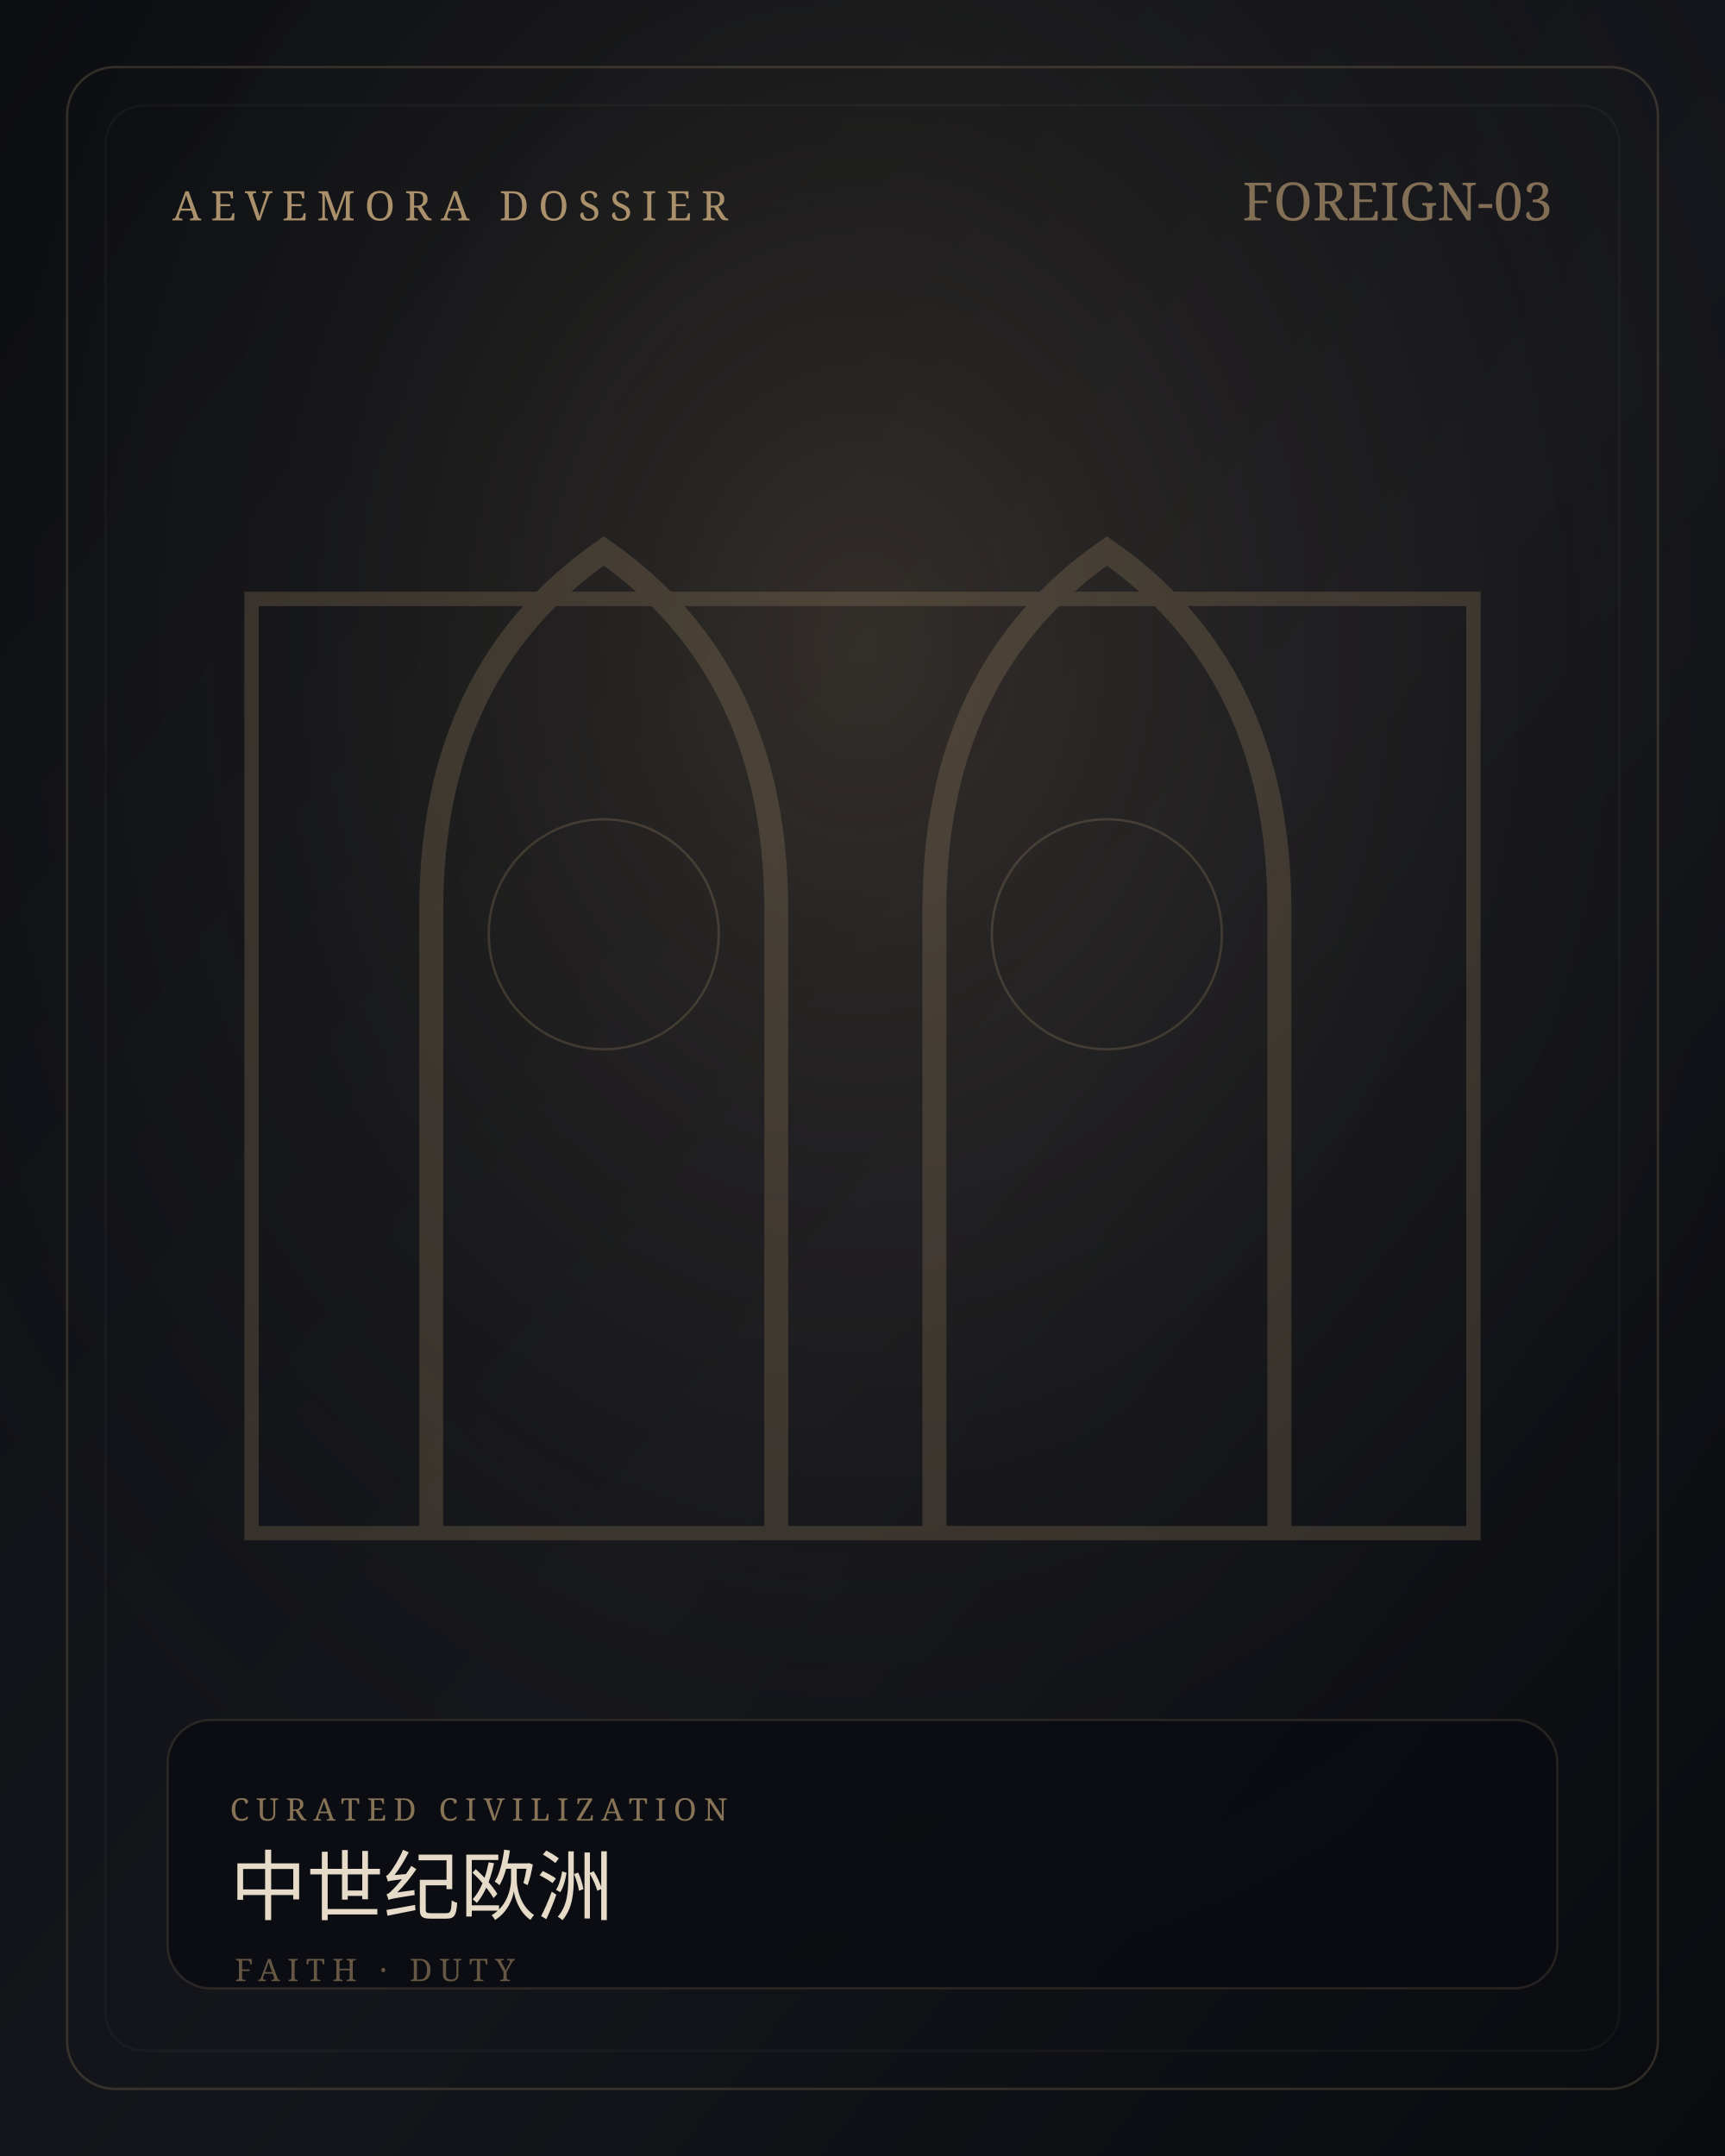
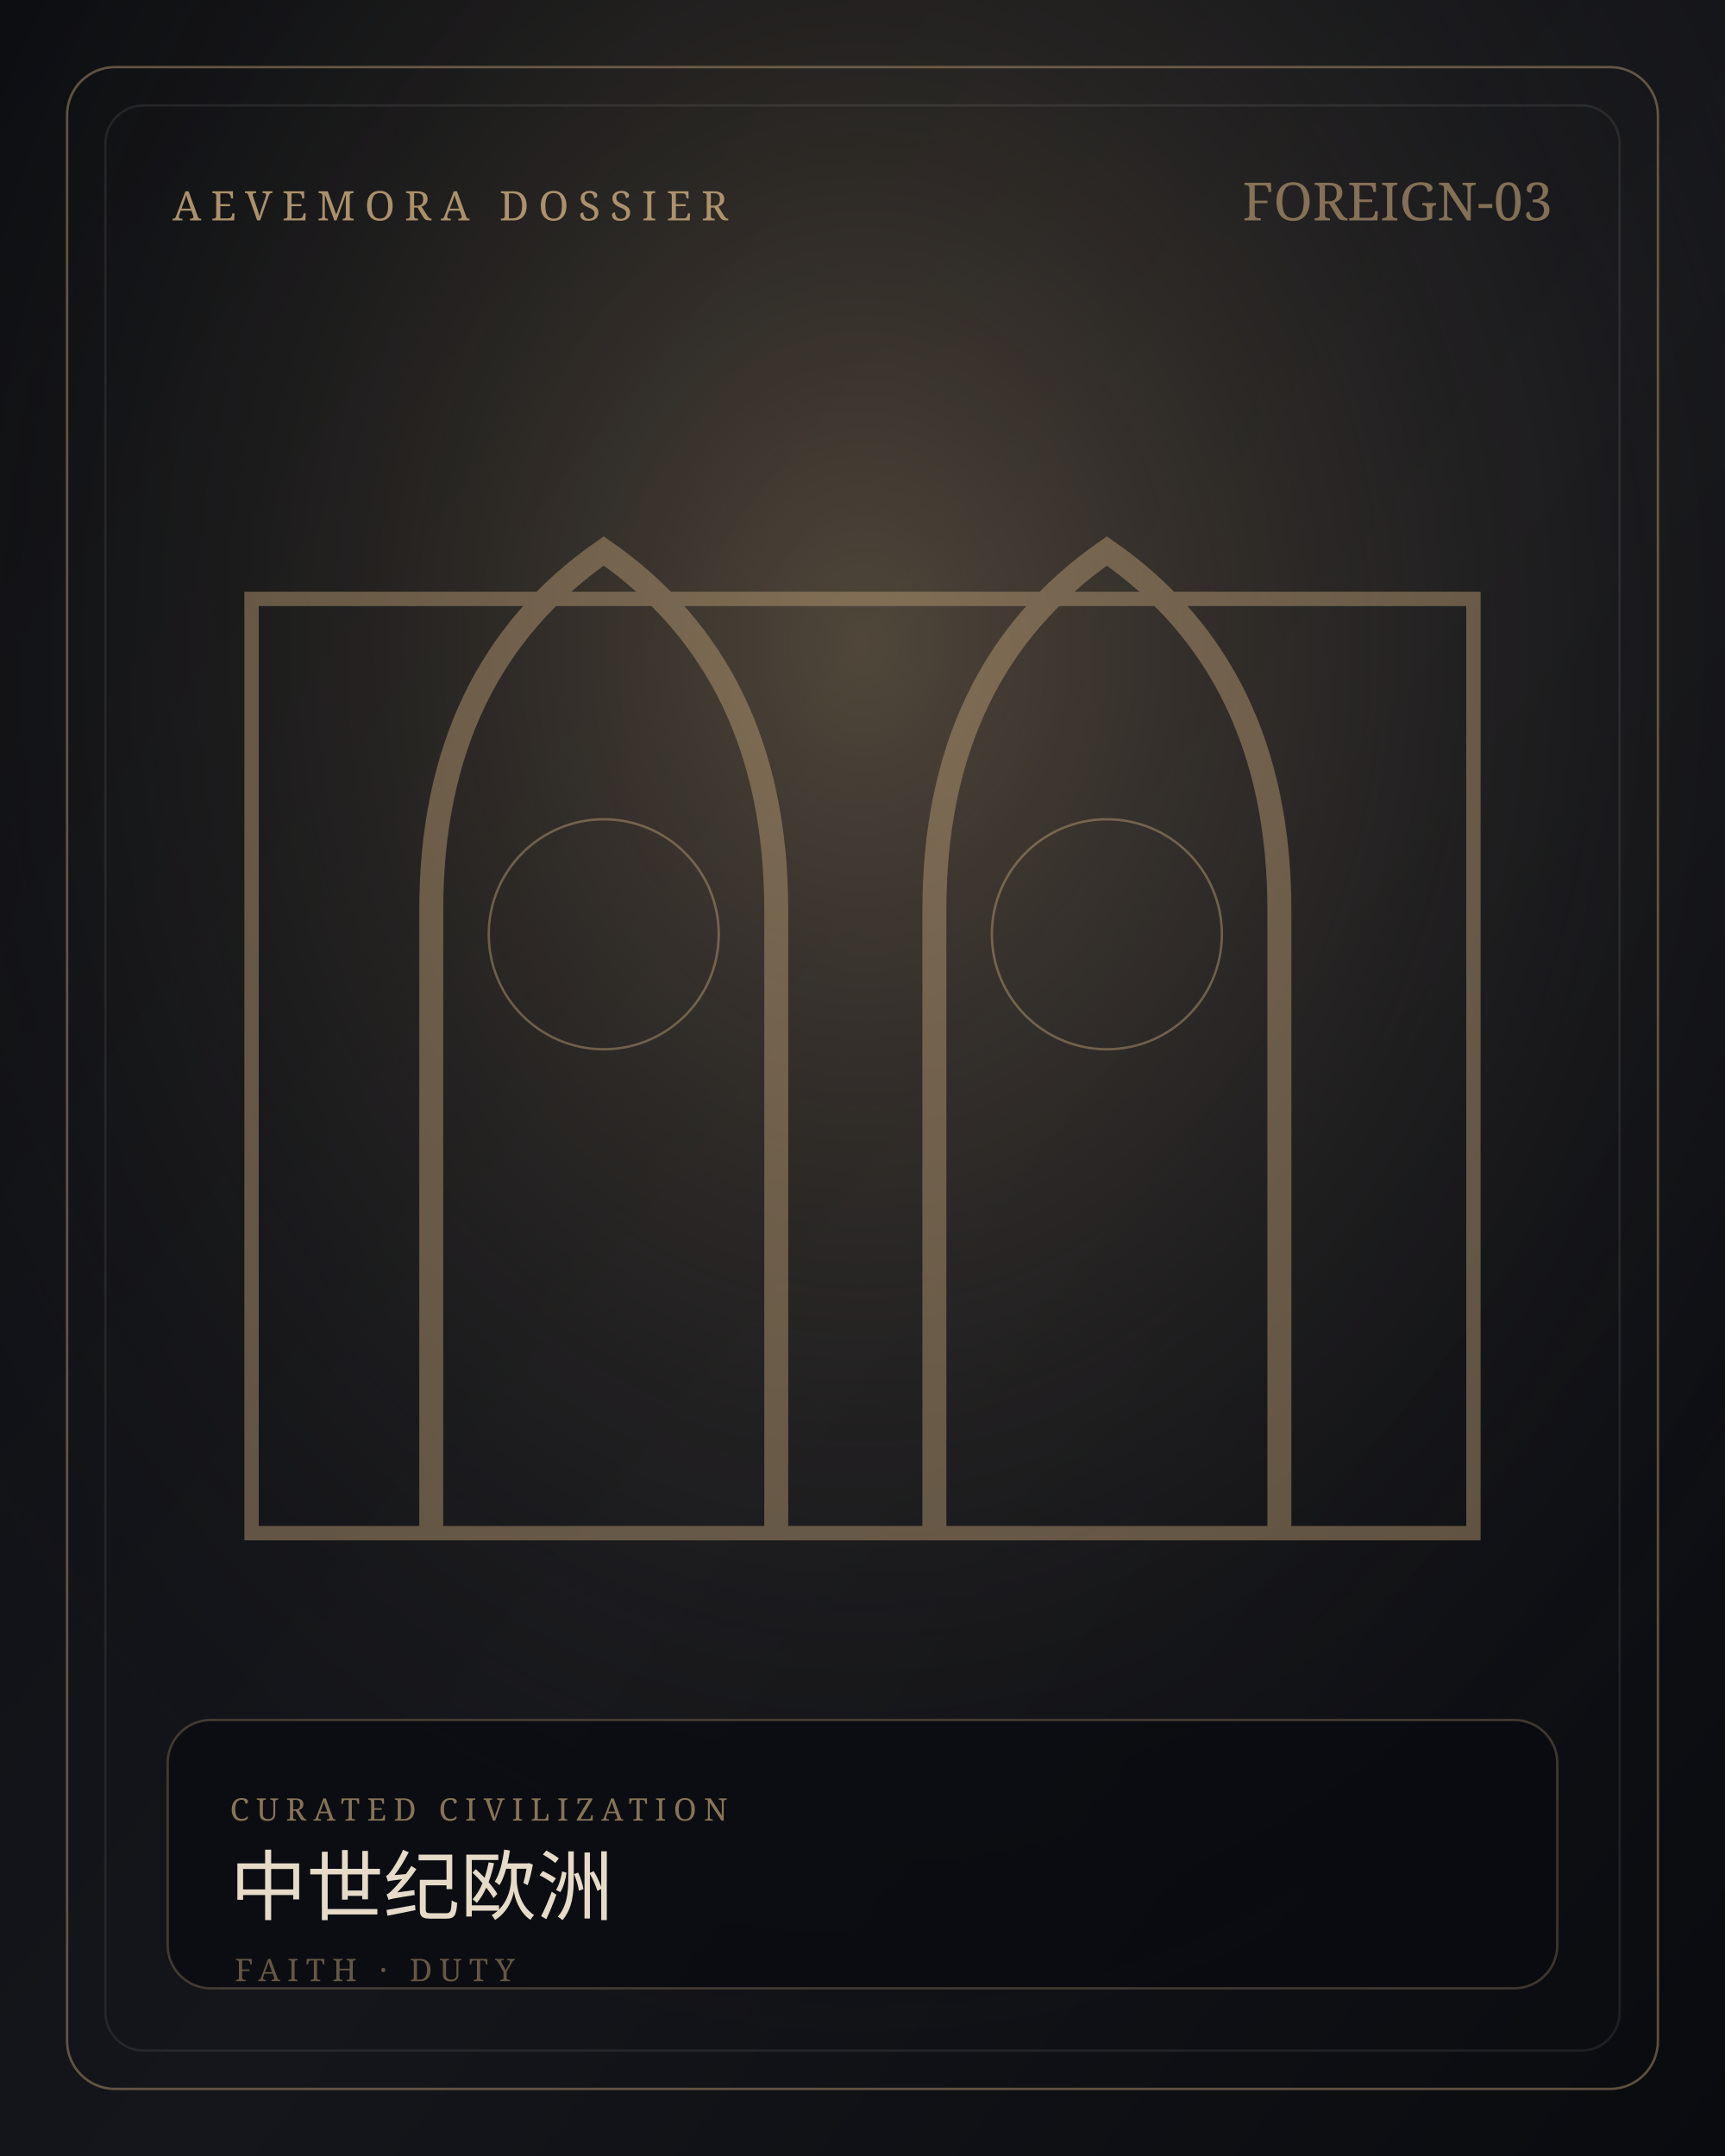
<svg xmlns="http://www.w3.org/2000/svg" viewBox="0 0 720 900">
  <defs>
    <radialGradient id="dg" cx="50%" cy="30%" r="68%">
-       <stop offset="0" stop-color="#b79b72" stop-opacity=".20" />
+       <stop offset="0" stop-color="#b79b72" stop-opacity=".38" />
      <stop offset="1" stop-color="#0b0d11" stop-opacity="0" />
    </radialGradient>
    <linearGradient id="db" x1="0" y1="0" x2="1" y2="1">
      <stop offset="0" stop-color="#0b0d11" />
      <stop offset=".55" stop-color="#15161b" />
      <stop offset="1" stop-color="#090b0f" />
    </linearGradient>
  </defs>
  <rect width="720" height="900" fill="url(#db)" />
  <rect width="720" height="900" fill="url(#dg)" />
-   <rect x="28" y="28" width="664" height="844" rx="20" fill="none" stroke="#b79b72" stroke-opacity=".22" />
-   <rect x="44" y="44" width="632" height="812" rx="16" fill="none" stroke="#fff" stroke-opacity=".035" />
+   <rect x="28" y="28" width="664" height="844" rx="20" fill="none" stroke="#b79b72" stroke-opacity=".48" />
+   <rect x="44" y="44" width="632" height="812" rx="16" fill="none" stroke="#fff" stroke-opacity=".08" />
  <text x="72" y="92" fill="#b79b72" opacity=".92" font-size="17" font-family="Georgia" letter-spacing="4">AEVEMORA DOSSIER</text>
  <text x="648" y="92" fill="#b79b72" opacity=".66" font-size="22" font-family="Georgia" text-anchor="end">FOREIGN-03</text>
-   <g stroke="#b79b72" fill="none" opacity=".22">
+   <g stroke="#b79b72" fill="none" opacity=".48">
    <path d="M105 640h510V250H105z" stroke-width="6" />
    <path d="M180 640V380q0-100 72-150 72 50 72 150v260M390 640V380q0-100 72-150 72 50 72 150v260" stroke-width="10" />
    <circle cx="252" cy="390" r="48" />
    <circle cx="462" cy="390" r="48" />
  </g>
-   <rect x="70" y="718" width="580" height="112" rx="18" fill="#090b10" fill-opacity=".72" stroke="#b79b72" stroke-opacity=".16" />
+   <rect x="70" y="718" width="580" height="112" rx="18" fill="#090b10" fill-opacity=".72" stroke="#b79b72" stroke-opacity=".30" />
  <text x="96" y="760" fill="#b79b72" opacity=".72" font-size="13" font-family="Georgia" letter-spacing="3">CURATED CIVILIZATION</text>
  <text x="96" y="799" fill="#eee3cf" opacity=".96" font-size="32" font-family="Georgia,serif">中世纪欧洲</text>
  <text x="98" y="827" fill="#b79b72" opacity=".52" font-size="13" font-family="Georgia" letter-spacing="3">FAITH · DUTY</text>
</svg>
